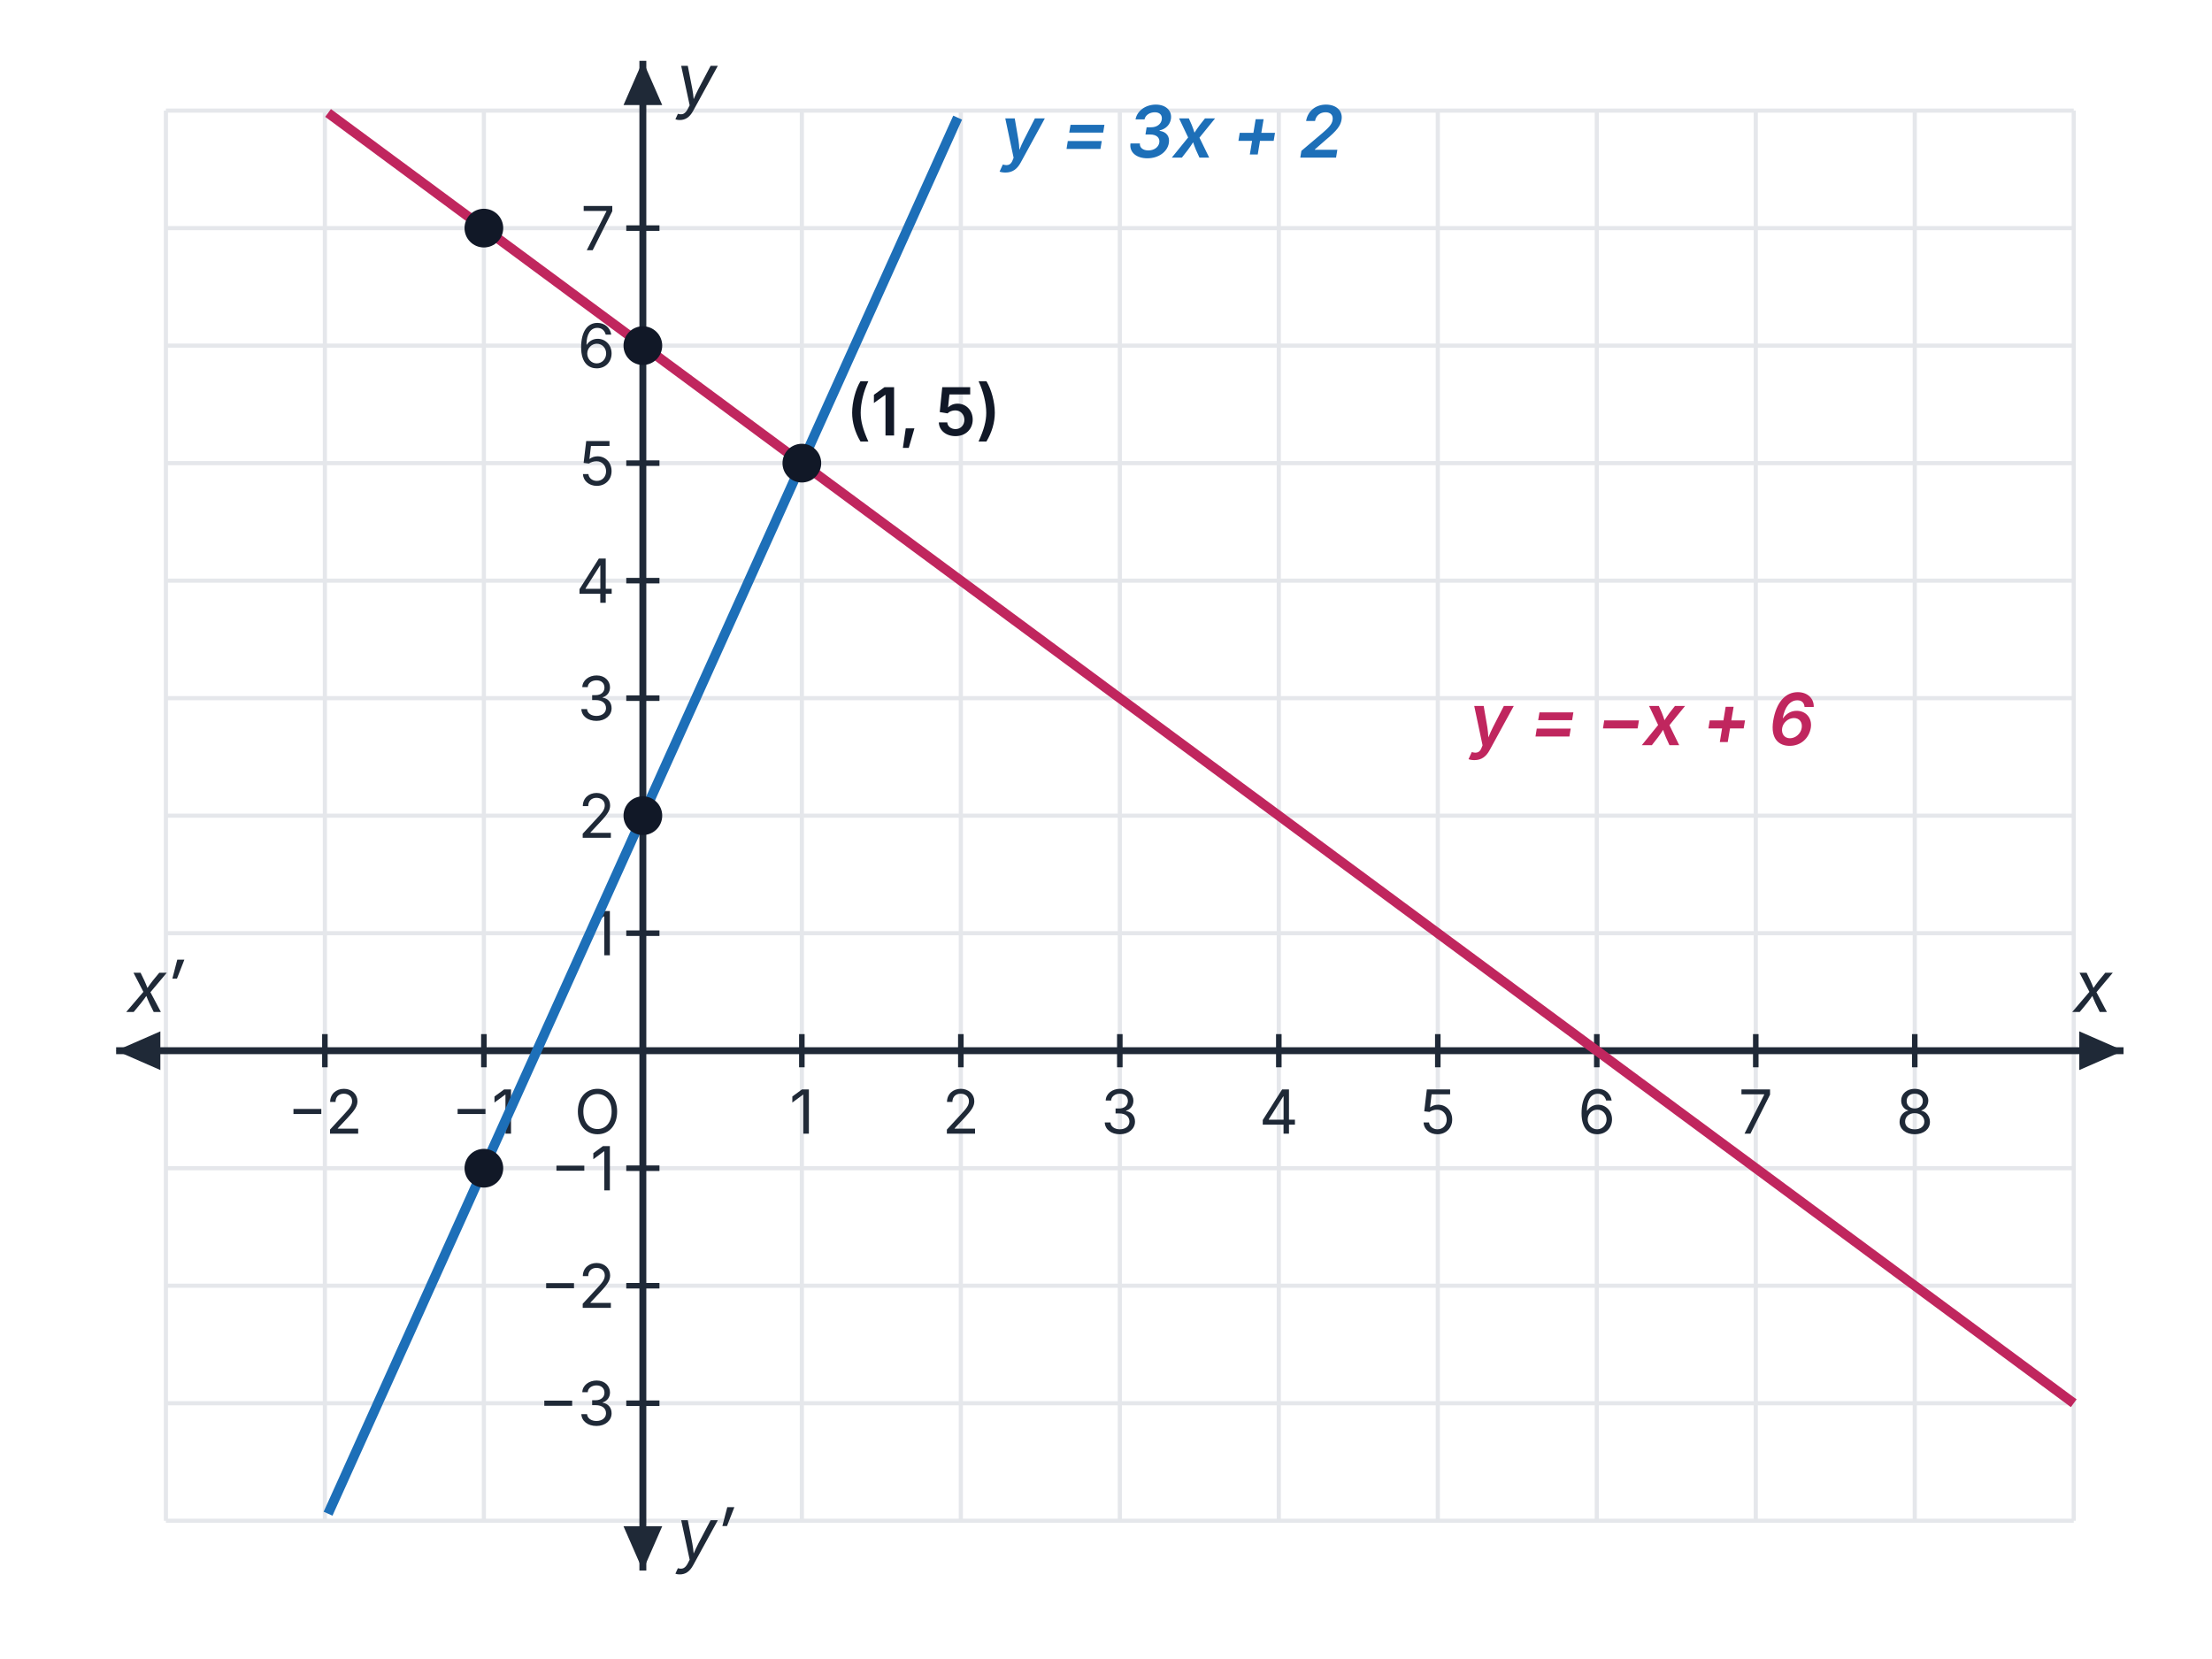
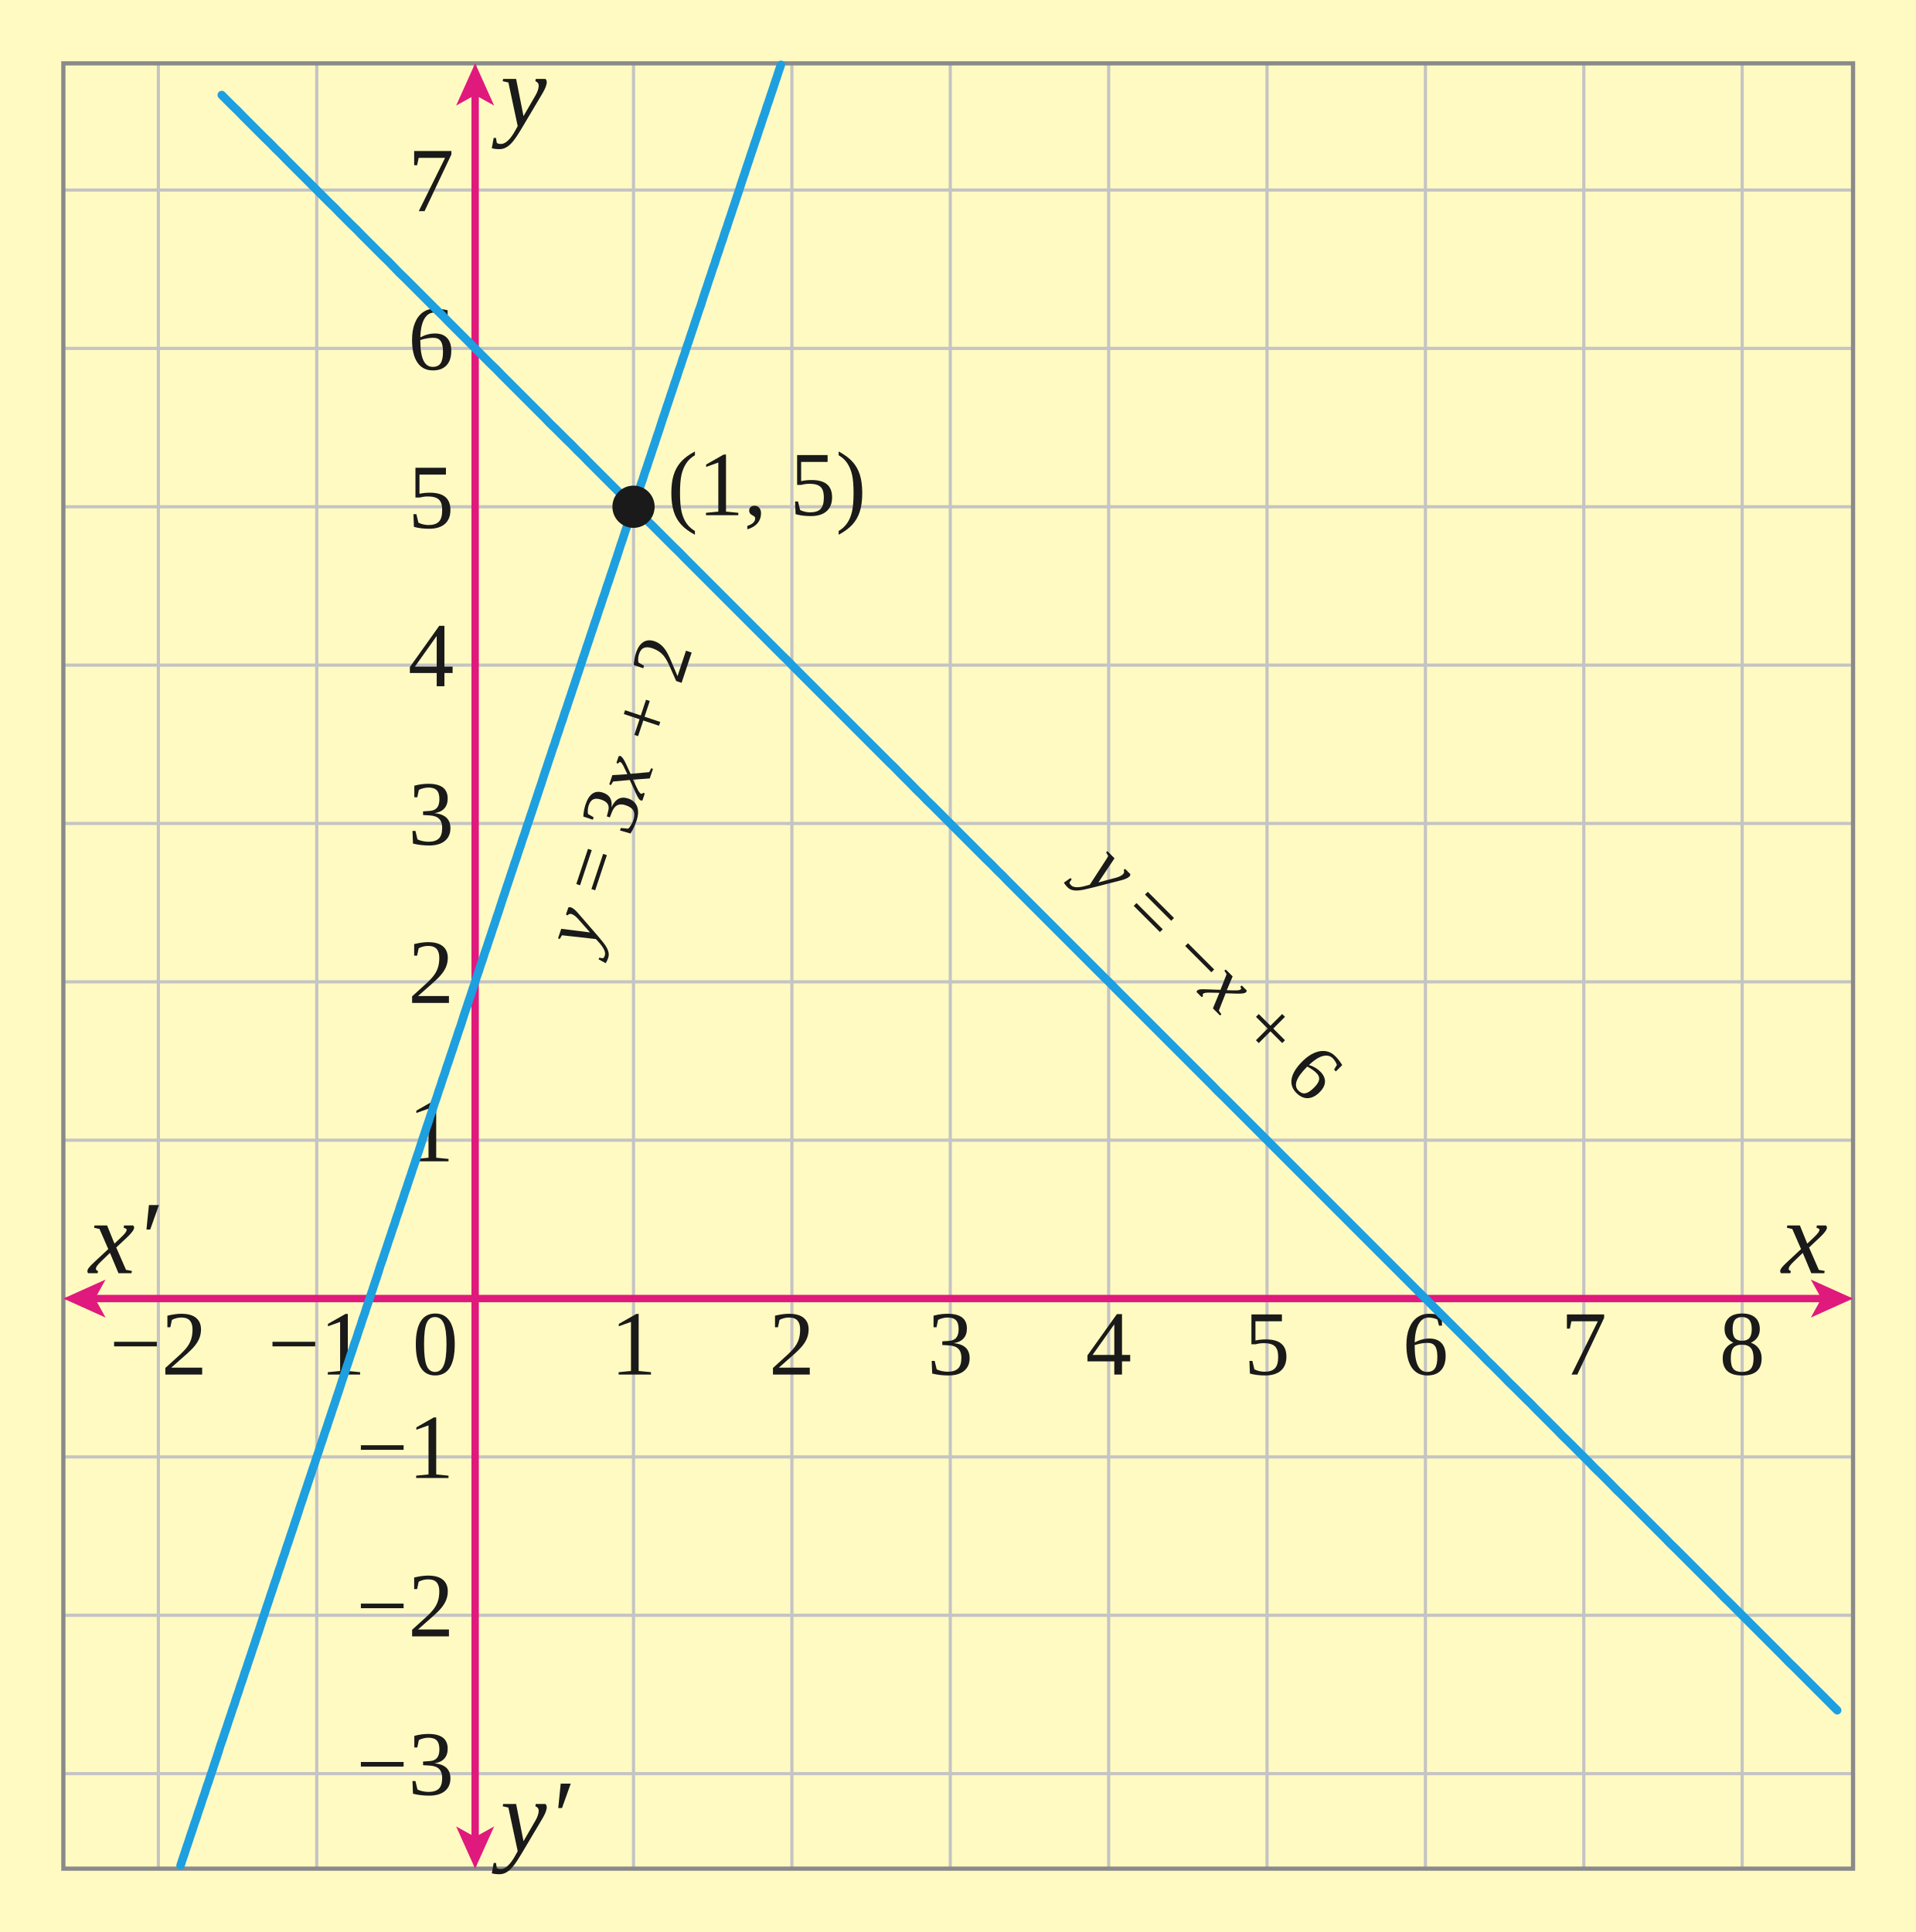
- <svg xmlns="http://www.w3.org/2000/svg" viewBox="0 0 800 600" width="800" height="600" font-family="Inter, Arial, sans-serif">
-   <rect x="0" y="0" width="800" height="600" fill="#ffffff" />
-   <line x1="60.0" y1="40" x2="60.0" y2="550" stroke="#e5e7eb" stroke-width="1.5" />
-   <line x1="117.5" y1="40" x2="117.5" y2="550" stroke="#e5e7eb" stroke-width="1.5" />
-   <line x1="175.0" y1="40" x2="175.0" y2="550" stroke="#e5e7eb" stroke-width="1.5" />
-   <line x1="232.5" y1="40" x2="232.5" y2="550" stroke="#e5e7eb" stroke-width="1.5" />
-   <line x1="290.0" y1="40" x2="290.0" y2="550" stroke="#e5e7eb" stroke-width="1.5" />
-   <line x1="347.5" y1="40" x2="347.5" y2="550" stroke="#e5e7eb" stroke-width="1.5" />
-   <line x1="405.0" y1="40" x2="405.0" y2="550" stroke="#e5e7eb" stroke-width="1.5" />
-   <line x1="462.5" y1="40" x2="462.5" y2="550" stroke="#e5e7eb" stroke-width="1.5" />
-   <line x1="520.0" y1="40" x2="520.0" y2="550" stroke="#e5e7eb" stroke-width="1.5" />
-   <line x1="577.5" y1="40" x2="577.5" y2="550" stroke="#e5e7eb" stroke-width="1.5" />
-   <line x1="635.0" y1="40" x2="635.0" y2="550" stroke="#e5e7eb" stroke-width="1.5" />
-   <line x1="692.5" y1="40" x2="692.5" y2="550" stroke="#e5e7eb" stroke-width="1.5" />
-   <line x1="750.0" y1="40" x2="750.0" y2="550" stroke="#e5e7eb" stroke-width="1.5" />
-   <line x1="60" y1="550.0" x2="750" y2="550.0" stroke="#e5e7eb" stroke-width="1.5" />
-   <line x1="60" y1="507.5" x2="750" y2="507.5" stroke="#e5e7eb" stroke-width="1.5" />
-   <line x1="60" y1="465.0" x2="750" y2="465.0" stroke="#e5e7eb" stroke-width="1.5" />
-   <line x1="60" y1="422.5" x2="750" y2="422.5" stroke="#e5e7eb" stroke-width="1.5" />
-   <line x1="60" y1="380.0" x2="750" y2="380.0" stroke="#e5e7eb" stroke-width="1.5" />
-   <line x1="60" y1="337.5" x2="750" y2="337.5" stroke="#e5e7eb" stroke-width="1.5" />
-   <line x1="60" y1="295.0" x2="750" y2="295.0" stroke="#e5e7eb" stroke-width="1.5" />
-   <line x1="60" y1="252.5" x2="750" y2="252.5" stroke="#e5e7eb" stroke-width="1.5" />
-   <line x1="60" y1="210.0" x2="750" y2="210.0" stroke="#e5e7eb" stroke-width="1.5" />
-   <line x1="60" y1="167.5" x2="750" y2="167.5" stroke="#e5e7eb" stroke-width="1.5" />
-   <line x1="60" y1="125.0" x2="750" y2="125.0" stroke="#e5e7eb" stroke-width="1.5" />
-   <line x1="60" y1="82.5" x2="750" y2="82.5" stroke="#e5e7eb" stroke-width="1.5" />
-   <line x1="60" y1="40.0" x2="750" y2="40.0" stroke="#e5e7eb" stroke-width="1.5" />
-   <line x1="42" y1="380.0" x2="768" y2="380.0" stroke="#1f2937" stroke-width="2.5" />
-   <polygon points="768,380.0 752,387.0 752,373.0" fill="#1f2937" />
-   <polygon points="42,380.0 58,373.0 58,387.0" fill="#1f2937" />
-   <line x1="232.5" y1="568" x2="232.5" y2="22" stroke="#1f2937" stroke-width="2.5" />
-   <polygon points="232.5,22 239.5,38 225.5,38" fill="#1f2937" />
-   <polygon points="232.5,568 225.5,552 239.5,552" fill="#1f2937" />
-   <text x="764" y="366.0" font-size="26" font-style="italic" text-anchor="end" fill="#1f2937">x</text>
-   <text x="244.5" y="38" font-size="26" font-style="italic" fill="#1f2937">y</text>
-   <text x="46" y="366.0" font-size="26" font-style="italic" fill="#1f2937">x′</text>
-   <text x="244.5" y="564" font-size="26" font-style="italic" fill="#1f2937">y′</text>
-   <line x1="117.5" y1="374.0" x2="117.5" y2="386.0" stroke="#1f2937" stroke-width="2" />
-   <text x="117.5" y="410.0" font-size="22" text-anchor="middle" fill="#1f2937">−2</text>
-   <line x1="175.0" y1="374.0" x2="175.0" y2="386.0" stroke="#1f2937" stroke-width="2" />
-   <text x="175.0" y="410.0" font-size="22" text-anchor="middle" fill="#1f2937">−1</text>
-   <line x1="290.0" y1="374.0" x2="290.0" y2="386.0" stroke="#1f2937" stroke-width="2" />
-   <text x="290.0" y="410.0" font-size="22" text-anchor="middle" fill="#1f2937">1</text>
-   <line x1="347.5" y1="374.0" x2="347.5" y2="386.0" stroke="#1f2937" stroke-width="2" />
-   <text x="347.5" y="410.0" font-size="22" text-anchor="middle" fill="#1f2937">2</text>
-   <line x1="405.0" y1="374.0" x2="405.0" y2="386.0" stroke="#1f2937" stroke-width="2" />
-   <text x="405.0" y="410.0" font-size="22" text-anchor="middle" fill="#1f2937">3</text>
-   <line x1="462.5" y1="374.0" x2="462.5" y2="386.0" stroke="#1f2937" stroke-width="2" />
-   <text x="462.5" y="410.0" font-size="22" text-anchor="middle" fill="#1f2937">4</text>
-   <line x1="520.0" y1="374.0" x2="520.0" y2="386.0" stroke="#1f2937" stroke-width="2" />
-   <text x="520.0" y="410.0" font-size="22" text-anchor="middle" fill="#1f2937">5</text>
-   <line x1="577.5" y1="374.0" x2="577.5" y2="386.0" stroke="#1f2937" stroke-width="2" />
-   <text x="577.5" y="410.0" font-size="22" text-anchor="middle" fill="#1f2937">6</text>
-   <line x1="635.0" y1="374.0" x2="635.0" y2="386.0" stroke="#1f2937" stroke-width="2" />
-   <text x="635.0" y="410.0" font-size="22" text-anchor="middle" fill="#1f2937">7</text>
-   <line x1="692.5" y1="374.0" x2="692.5" y2="386.0" stroke="#1f2937" stroke-width="2" />
-   <text x="692.5" y="410.0" font-size="22" text-anchor="middle" fill="#1f2937">8</text>
-   <line x1="226.5" y1="507.5" x2="238.5" y2="507.5" stroke="#1f2937" stroke-width="2" />
-   <text x="222.5" y="515.5" font-size="22" text-anchor="end" fill="#1f2937">−3</text>
-   <line x1="226.5" y1="465.0" x2="238.5" y2="465.0" stroke="#1f2937" stroke-width="2" />
-   <text x="222.5" y="473.0" font-size="22" text-anchor="end" fill="#1f2937">−2</text>
-   <line x1="226.5" y1="422.5" x2="238.5" y2="422.5" stroke="#1f2937" stroke-width="2" />
-   <text x="222.5" y="430.5" font-size="22" text-anchor="end" fill="#1f2937">−1</text>
-   <line x1="226.5" y1="337.5" x2="238.5" y2="337.5" stroke="#1f2937" stroke-width="2" />
-   <text x="222.5" y="345.5" font-size="22" text-anchor="end" fill="#1f2937">1</text>
-   <line x1="226.5" y1="295.0" x2="238.5" y2="295.0" stroke="#1f2937" stroke-width="2" />
-   <text x="222.5" y="303.0" font-size="22" text-anchor="end" fill="#1f2937">2</text>
-   <line x1="226.5" y1="252.5" x2="238.5" y2="252.5" stroke="#1f2937" stroke-width="2" />
-   <text x="222.5" y="260.5" font-size="22" text-anchor="end" fill="#1f2937">3</text>
-   <line x1="226.5" y1="210.0" x2="238.5" y2="210.0" stroke="#1f2937" stroke-width="2" />
-   <text x="222.5" y="218.0" font-size="22" text-anchor="end" fill="#1f2937">4</text>
-   <line x1="226.5" y1="167.5" x2="238.5" y2="167.5" stroke="#1f2937" stroke-width="2" />
-   <text x="222.5" y="175.5" font-size="22" text-anchor="end" fill="#1f2937">5</text>
-   <line x1="226.5" y1="125.0" x2="238.5" y2="125.0" stroke="#1f2937" stroke-width="2" />
-   <text x="222.5" y="133.0" font-size="22" text-anchor="end" fill="#1f2937">6</text>
-   <line x1="226.5" y1="82.5" x2="238.5" y2="82.5" stroke="#1f2937" stroke-width="2" />
-   <text x="222.5" y="90.5" font-size="22" text-anchor="end" fill="#1f2937">7</text>
-   <text x="224.5" y="410.0" font-size="22" text-anchor="end" fill="#1f2937">O</text>
-   <polyline points="118.65,547.45 120.38,543.62 122.10,539.80 123.83,535.98 125.55,532.15 127.27,528.33 129.00,524.50 130.72,520.68 132.45,516.85 134.18,513.02 135.90,509.20 137.62,505.37 139.35,501.55 141.07,497.73 142.80,493.90 144.52,490.07 146.25,486.25 147.98,482.43 149.70,478.60 151.43,474.77 153.15,470.95 154.88,467.12 156.60,463.30 158.32,459.48 160.05,455.65 161.77,451.82 163.50,448.00 165.22,444.18 166.95,440.35 168.68,436.52 170.40,432.70 172.12,428.88 173.85,425.05 175.57,421.23 177.30,417.40 179.02,413.58 180.75,409.75 182.47,405.93 184.20,402.10 185.93,398.27 187.65,394.45 189.38,390.62 191.10,386.80 192.83,382.98 194.55,379.15 196.28,375.32 198.00,371.50 199.73,367.67 201.45,363.85 203.18,360.02 204.90,356.20 206.62,352.38 208.35,348.55 210.07,344.73 211.80,340.90 213.53,337.08 215.25,333.25 216.97,329.43 218.70,325.60 220.43,321.77 222.15,317.95 223.88,314.12 225.60,310.30 227.33,306.48 229.05,302.65 230.78,298.83 232.50,295.00 234.22,291.18 235.95,287.35 237.68,283.53 239.40,279.70 241.12,275.88 242.85,272.05 244.58,268.23 246.30,264.40 248.03,260.57 249.75,256.75 251.48,252.93 253.20,249.10 254.93,245.27 256.65,241.45 258.38,237.62 260.10,233.80 261.82,229.98 263.55,226.15 265.27,222.33 267.00,218.50 268.73,214.68 270.45,210.85 272.17,207.03 273.90,203.20 275.62,199.38 277.35,195.55 279.08,191.72 280.80,187.90 282.52,184.08 284.25,180.25 285.98,176.42 287.70,172.60 289.43,168.77 291.15,164.95 292.88,161.13 294.60,157.30 296.33,153.47 298.05,149.65 299.77,145.82 301.50,142.00 303.23,138.17 304.95,134.35 306.67,130.52 308.40,126.70 310.12,122.88 311.85,119.05 313.57,115.22 315.30,111.40 317.02,107.57 318.75,103.75 320.48,99.93 322.20,96.10 323.93,92.28 325.65,88.45 327.38,84.62 329.10,80.80 330.82,76.98 332.55,73.15 334.27,69.33 336.00,65.50 337.73,61.68 339.45,57.85 341.17,54.03 342.90,50.20 344.62,46.37 346.35,42.55" fill="none" stroke="#1d6fb8" stroke-width="3.5" stroke-linejoin="round" />
-   <polyline points="118.65,40.85 120.38,42.13 122.10,43.40 123.83,44.68 125.55,45.95 127.27,47.23 129.00,48.50 130.72,49.77 132.45,51.05 134.18,52.32 135.90,53.60 137.62,54.88 139.35,56.15 141.07,57.43 142.80,58.70 144.52,59.97 146.25,61.25 147.98,62.53 149.70,63.80 151.43,65.07 153.15,66.35 154.88,67.62 156.60,68.90 158.32,70.18 160.05,71.45 161.77,72.72 163.50,74.00 165.22,75.28 166.95,76.55 168.68,77.83 170.40,79.10 172.12,80.37 173.85,81.65 175.57,82.92 177.30,84.20 179.02,85.48 180.75,86.75 182.47,88.02 184.20,89.30 185.93,90.57 187.65,91.85 189.38,93.12 191.10,94.40 192.83,95.68 194.55,96.95 196.28,98.23 198.00,99.50 199.73,100.77 201.45,102.05 203.18,103.32 204.90,104.60 206.62,105.88 208.35,107.15 210.07,108.43 211.80,109.70 213.53,110.98 215.25,112.25 216.97,113.52 218.70,114.80 220.43,116.07 222.15,117.35 223.88,118.62 225.60,119.90 227.33,121.18 229.05,122.45 230.78,123.73 232.50,125.00 234.22,126.27 235.95,127.55 237.68,128.82 239.40,130.10 241.12,131.38 242.85,132.65 244.58,133.93 246.30,135.20 248.03,136.47 249.75,137.75 251.48,139.03 253.20,140.30 254.93,141.58 256.65,142.85 258.38,144.12 260.10,145.40 261.82,146.67 263.55,147.95 265.27,149.23 267.00,150.50 268.73,151.77 270.45,153.05 272.17,154.32 273.90,155.60 275.62,156.88 277.35,158.15 279.08,159.43 280.80,160.70 282.52,161.98 284.25,163.25 285.98,164.52 287.70,165.80 289.43,167.07 291.15,168.35 292.88,169.63 294.60,170.90 296.33,172.18 298.05,173.45 299.77,174.73 301.50,176.00 303.23,177.27 304.95,178.55 306.67,179.82 308.40,181.10 310.12,182.38 311.85,183.65 313.57,184.93 315.30,186.20 317.02,187.47 318.75,188.75 320.48,190.03 322.20,191.30 323.93,192.57 325.65,193.85 327.38,195.12 329.10,196.40 330.82,197.68 332.55,198.95 334.27,200.22 336.00,201.50 337.73,202.78 339.45,204.05 341.17,205.33 342.90,206.60 344.62,207.87 346.35,209.15 348.07,210.42 349.80,211.70 351.53,212.98 353.25,214.25 354.97,215.52 356.70,216.80 358.43,218.08 360.15,219.35 361.88,220.62 363.60,221.90 365.32,223.18 367.05,224.45 368.78,225.72 370.50,227.00 372.22,228.27 373.95,229.55 375.68,230.82 377.40,232.10 379.12,233.38 380.85,234.65 382.58,235.93 384.30,237.20 386.02,238.48 387.75,239.75 389.48,241.02 391.20,242.30 392.93,243.57 394.65,244.85 396.38,246.12 398.10,247.40 399.82,248.68 401.55,249.95 403.27,251.23 405.00,252.50 406.73,253.78 408.45,255.05 410.17,256.32 411.90,257.60 413.63,258.88 415.35,260.15 417.07,261.43 418.80,262.70 420.52,263.97 422.25,265.25 423.97,266.53 425.70,267.80 427.42,269.07 429.15,270.35 430.88,271.62 432.60,272.90 434.32,274.17 436.05,275.45 437.77,276.73 439.50,278.00 441.22,279.27 442.95,280.55 444.68,281.83 446.40,283.10 448.12,284.38 449.85,285.65 451.57,286.93 453.30,288.20 455.03,289.47 456.75,290.75 458.48,292.02 460.20,293.30 461.93,294.57 463.65,295.85 465.38,297.12 467.10,298.40 468.83,299.68 470.55,300.95 472.28,302.23 474.00,303.50 475.73,304.78 477.45,306.05 479.18,307.32 480.90,308.60 482.62,309.88 484.35,311.15 486.08,312.43 487.80,313.70 489.52,314.97 491.25,316.25 492.98,317.52 494.70,318.80 496.42,320.07 498.15,321.35 499.88,322.62 501.60,323.90 503.32,325.17 505.05,326.45 506.77,327.73 508.50,329.00 510.22,330.27 511.95,331.55 513.67,332.82 515.40,334.10 517.12,335.38 518.85,336.65 520.58,337.93 522.30,339.20 524.02,340.48 525.75,341.75 527.48,343.03 529.20,344.30 530.92,345.57 532.65,346.85 534.38,348.12 536.10,349.40 537.83,350.68 539.55,351.95 541.27,353.22 543.00,354.50 544.73,355.77 546.45,357.05 548.17,358.33 549.90,359.60 551.62,360.88 553.35,362.15 555.07,363.42 556.80,364.70 558.53,365.98 560.25,367.25 561.98,368.53 563.70,369.80 565.42,371.07 567.15,372.35 568.88,373.62 570.60,374.90 572.33,376.18 574.05,377.45 575.78,378.73 577.50,380.00 579.22,381.27 580.95,382.55 582.67,383.82 584.40,385.10 586.12,386.38 587.85,387.65 589.58,388.93 591.30,390.20 593.02,391.48 594.75,392.75 596.48,394.02 598.20,395.30 599.93,396.58 601.65,397.85 603.38,399.12 605.10,400.40 606.82,401.68 608.55,402.95 610.27,404.23 612.00,405.50 613.73,406.78 615.45,408.05 617.17,409.32 618.90,410.60 620.62,411.88 622.35,413.15 624.08,414.43 625.80,415.70 627.52,416.97 629.25,418.25 630.98,419.52 632.70,420.80 634.43,422.08 636.15,423.35 637.88,424.62 639.60,425.90 641.32,427.17 643.05,428.45 644.77,429.73 646.50,431.00 648.23,432.28 649.95,433.55 651.67,434.82 653.40,436.10 655.12,437.38 656.85,438.65 658.58,439.93 660.30,441.20 662.03,442.48 663.75,443.75 665.47,445.02 667.20,446.30 668.92,447.57 670.65,448.85 672.38,450.12 674.10,451.40 675.83,452.68 677.55,453.95 679.27,455.22 681.00,456.50 682.73,457.77 684.45,459.05 686.18,460.33 687.90,461.60 689.62,462.88 691.35,464.15 693.07,465.42 694.80,466.70 696.52,467.98 698.25,469.25 699.98,470.53 701.70,471.80 703.42,473.07 705.15,474.35 706.88,475.62 708.60,476.90 710.33,478.18 712.05,479.45 713.77,480.72 715.50,482.00 717.23,483.27 718.95,484.55 720.68,485.82 722.40,487.10 724.12,488.38 725.85,489.65 727.57,490.92 729.30,492.20 731.02,493.48 732.75,494.75 734.48,496.03 736.20,497.30 737.92,498.57 739.65,499.85 741.38,501.12 743.10,502.40 744.83,503.68 746.55,504.95 748.28,506.23 750.00,507.50" fill="none" stroke="#c0265e" stroke-width="3.5" stroke-linejoin="round" />
-   <circle cx="175.0" cy="422.5" r="7" fill="#111827" />
-   <circle cx="175.0" cy="82.5" r="7" fill="#111827" />
-   <circle cx="232.5" cy="295.0" r="7" fill="#111827" />
-   <circle cx="232.5" cy="125.0" r="7" fill="#111827" />
-   <circle cx="290.0" cy="167.5" r="7" fill="#111827" />
-   <text x="306.0" y="157.5" font-size="24" font-weight="600" text-anchor="start" fill="#111827">(1, 5)</text>
-   <text x="361.9" y="57.0" font-size="26" font-weight="600" text-anchor="start" fill="#1d6fb8" font-style="italic">y = 3x + 2</text>
-   <text x="531.5" y="269.5" font-size="26" font-weight="600" text-anchor="start" fill="#c0265e" font-style="italic">y = −x + 6</text>
+ <svg xmlns="http://www.w3.org/2000/svg" viewBox="0 0 907 915" font-family="'Times New Roman', Times, serif">
+   <rect width="907" height="915" fill="#ffffff" />
+   <rect width="907" height="915" fill="#FFFAC2" />
+   <line x1="75" y1="885" x2="75" y2="30" stroke="#c4c4c4" stroke-width="1.5" stroke-linecap="butt" />
+   <line x1="150" y1="885" x2="150" y2="30" stroke="#c4c4c4" stroke-width="1.5" stroke-linecap="butt" />
+   <line x1="225" y1="885" x2="225" y2="30" stroke="#c4c4c4" stroke-width="1.5" stroke-linecap="butt" />
+   <line x1="300" y1="885" x2="300" y2="30" stroke="#c4c4c4" stroke-width="1.5" stroke-linecap="butt" />
+   <line x1="375" y1="885" x2="375" y2="30" stroke="#c4c4c4" stroke-width="1.5" stroke-linecap="butt" />
+   <line x1="450" y1="885" x2="450" y2="30" stroke="#c4c4c4" stroke-width="1.5" stroke-linecap="butt" />
+   <line x1="525" y1="885" x2="525" y2="30" stroke="#c4c4c4" stroke-width="1.5" stroke-linecap="butt" />
+   <line x1="600" y1="885" x2="600" y2="30" stroke="#c4c4c4" stroke-width="1.5" stroke-linecap="butt" />
+   <line x1="675" y1="885" x2="675" y2="30" stroke="#c4c4c4" stroke-width="1.5" stroke-linecap="butt" />
+   <line x1="750" y1="885" x2="750" y2="30" stroke="#c4c4c4" stroke-width="1.5" stroke-linecap="butt" />
+   <line x1="825" y1="885" x2="825" y2="30" stroke="#c4c4c4" stroke-width="1.5" stroke-linecap="butt" />
+   <line x1="30" y1="840" x2="877.5" y2="840" stroke="#c4c4c4" stroke-width="1.5" stroke-linecap="butt" />
+   <line x1="30" y1="765" x2="877.5" y2="765" stroke="#c4c4c4" stroke-width="1.5" stroke-linecap="butt" />
+   <line x1="30" y1="690" x2="877.5" y2="690" stroke="#c4c4c4" stroke-width="1.5" stroke-linecap="butt" />
+   <line x1="30" y1="615" x2="877.5" y2="615" stroke="#c4c4c4" stroke-width="1.5" stroke-linecap="butt" />
+   <line x1="30" y1="540" x2="877.5" y2="540" stroke="#c4c4c4" stroke-width="1.5" stroke-linecap="butt" />
+   <line x1="30" y1="465" x2="877.5" y2="465" stroke="#c4c4c4" stroke-width="1.5" stroke-linecap="butt" />
+   <line x1="30" y1="390" x2="877.5" y2="390" stroke="#c4c4c4" stroke-width="1.5" stroke-linecap="butt" />
+   <line x1="30" y1="315" x2="877.5" y2="315" stroke="#c4c4c4" stroke-width="1.5" stroke-linecap="butt" />
+   <line x1="30" y1="240" x2="877.5" y2="240" stroke="#c4c4c4" stroke-width="1.5" stroke-linecap="butt" />
+   <line x1="30" y1="165" x2="877.5" y2="165" stroke="#c4c4c4" stroke-width="1.5" stroke-linecap="butt" />
+   <line x1="30" y1="90" x2="877.5" y2="90" stroke="#c4c4c4" stroke-width="1.5" stroke-linecap="butt" />
+   <rect x="30" y="30" width="847.5" height="855" fill="none" stroke="#8a8a8a" stroke-width="2" />
+   <line x1="44" y1="615" x2="863.5" y2="615" stroke="#e0197d" stroke-width="3.5" stroke-linecap="butt" />
+   <path d="M877.5 615 L857.5 624 L862.5 615 L857.5 606 Z" fill="#e0197d" />
+   <path d="M30 615 L50 606 L45 615 L50 624 Z" fill="#e0197d" />
+   <line x1="225" y1="871" x2="225" y2="44" stroke="#e0197d" stroke-width="3.5" stroke-linecap="butt" />
+   <path d="M225 30 L234 50 L225 45 L216 50 Z" fill="#e0197d" />
+   <path d="M225 885 L216 865 L225 870 L234 865 Z" fill="#e0197d" />
+   <text x="75" y="651" font-size="43.5" text-anchor="middle" fill="#1a1a1a">−2</text>
+   <text x="150" y="651" font-size="43.5" text-anchor="middle" fill="#1a1a1a">−1</text>
+   <text x="300" y="651" font-size="43.5" text-anchor="middle" fill="#1a1a1a">1</text>
+   <text x="375" y="651" font-size="43.5" text-anchor="middle" fill="#1a1a1a">2</text>
+   <text x="450" y="651" font-size="43.5" text-anchor="middle" fill="#1a1a1a">3</text>
+   <text x="525" y="651" font-size="43.5" text-anchor="middle" fill="#1a1a1a">4</text>
+   <text x="600" y="651" font-size="43.5" text-anchor="middle" fill="#1a1a1a">5</text>
+   <text x="675" y="651" font-size="43.5" text-anchor="middle" fill="#1a1a1a">6</text>
+   <text x="750" y="651" font-size="43.5" text-anchor="middle" fill="#1a1a1a">7</text>
+   <text x="825" y="651" font-size="43.5" text-anchor="middle" fill="#1a1a1a">8</text>
+   <text x="215" y="100" font-size="43.5" text-anchor="end" fill="#1a1a1a">7</text>
+   <text x="215" y="175" font-size="43.5" text-anchor="end" fill="#1a1a1a">6</text>
+   <text x="215" y="250" font-size="43.5" text-anchor="end" fill="#1a1a1a">5</text>
+   <text x="215" y="325" font-size="43.5" text-anchor="end" fill="#1a1a1a">4</text>
+   <text x="215" y="400" font-size="43.5" text-anchor="end" fill="#1a1a1a">3</text>
+   <text x="215" y="475" font-size="43.5" text-anchor="end" fill="#1a1a1a">2</text>
+   <text x="215" y="550" font-size="43.5" text-anchor="end" fill="#1a1a1a">1</text>
+   <text x="215" y="700" font-size="43.5" text-anchor="end" fill="#1a1a1a">−1</text>
+   <text x="215" y="775" font-size="43.5" text-anchor="end" fill="#1a1a1a">−2</text>
+   <text x="215" y="850" font-size="43.5" text-anchor="end" fill="#1a1a1a">−3</text>
+   <text x="217" y="651" font-size="43.5" text-anchor="end" fill="#1a1a1a">0</text>
+   <text x="865.5" y="603" font-size="49.3" text-anchor="end" fill="#1a1a1a" font-style="italic">x</text>
+   <text x="237" y="60" font-size="49.3" text-anchor="start" fill="#1a1a1a" font-style="italic">y</text>
+   <text x="42" y="603" font-size="49.3" text-anchor="start" fill="#1a1a1a" font-style="italic">x′</text>
+   <text x="237" y="877" font-size="49.3" text-anchor="start" fill="#1a1a1a" font-style="italic">y′</text>
+   <path d="M85.5 883.5 L86.4 880.7 L87.4 877.8 L88.3 875 L89.3 872.1 L90.2 869.3 L91.2 866.4 L92.1 863.6 L93.1 860.8 L94 857.9 L95 855.1 L95.9 852.2 L96.9 849.4 L97.8 846.5 L98.8 843.7 L99.7 840.9 L100.7 838 L101.6 835.2 L102.6 832.3 L103.5 829.5 L104.4 826.6 L105.4 823.8 L106.3 821 L107.3 818.1 L108.2 815.3 L109.2 812.4 L110.1 809.6 L111.1 806.8 L112 803.9 L113 801.1 L113.9 798.2 L114.9 795.4 L115.8 792.5 L116.8 789.7 L117.7 786.9 L118.7 784 L119.6 781.2 L120.6 778.3 L121.5 775.5 L122.5 772.6 L123.4 769.8 L124.3 767 L125.3 764.1 L126.2 761.3 L127.2 758.4 L128.1 755.6 L129.1 752.7 L130 749.9 L131 747.1 L131.9 744.2 L132.9 741.4 L133.8 738.5 L134.8 735.7 L135.7 732.8 L136.7 730 L137.6 727.2 L138.6 724.3 L139.5 721.5 L140.5 718.6 L141.4 715.8 L142.3 713 L143.3 710.1 L144.2 707.3 L145.2 704.4 L146.1 701.6 L147.1 698.7 L148 695.9 L149 693.1 L149.9 690.2 L150.9 687.4 L151.8 684.5 L152.8 681.7 L153.7 678.8 L154.7 676 L155.6 673.2 L156.6 670.3 L157.5 667.5 L158.5 664.6 L159.4 661.8 L160.4 658.9 L161.3 656.1 L162.2 653.3 L163.2 650.4 L164.1 647.6 L165.1 644.7 L166 641.9 L167 639 L167.9 636.2 L168.9 633.4 L169.8 630.5 L170.8 627.7 L171.7 624.8 L172.7 622 L173.6 619.1 L174.6 616.3 L175.5 613.5 L176.5 610.6 L177.4 607.8 L178.4 604.9 L179.3 602.1 L180.2 599.2 L181.2 596.4 L182.1 593.6 L183.1 590.7 L184 587.9 L185 585 L185.9 582.2 L186.9 579.4 L187.8 576.5 L188.8 573.7 L189.7 570.8 L190.7 568 L191.6 565.1 L192.6 562.3 L193.5 559.5 L194.5 556.6 L195.4 553.8 L196.4 550.9 L197.3 548.1 L198.3 545.2 L199.2 542.4 L200.1 539.6 L201.1 536.7 L202 533.9 L203 531 L203.9 528.2 L204.9 525.3 L205.8 522.5 L206.8 519.7 L207.7 516.8 L208.7 514 L209.6 511.1 L210.6 508.3 L211.5 505.4 L212.5 502.6 L213.4 499.8 L214.4 496.9 L215.3 494.1 L216.3 491.2 L217.2 488.4 L218.2 485.6 L219.1 482.7 L220 479.9 L221 477 L221.9 474.2 L222.9 471.3 L223.8 468.5 L224.8 465.7 L225.7 462.8 L226.7 460 L227.6 457.1 L228.6 454.3 L229.5 451.4 L230.5 448.6 L231.4 445.8 L232.4 442.9 L233.3 440.1 L234.3 437.2 L235.2 434.4 L236.2 431.5 L237.1 428.7 L238 425.9 L239 423 L239.9 420.2 L240.9 417.3 L241.8 414.5 L242.8 411.6 L243.7 408.8 L244.7 406 L245.6 403.1 L246.6 400.3 L247.5 397.4 L248.5 394.6 L249.4 391.7 L250.4 388.9 L251.3 386.1 L252.3 383.2 L253.2 380.4 L254.2 377.5 L255.1 374.7 L256.1 371.8 L257 369 L257.9 366.2 L258.9 363.3 L259.8 360.5 L260.8 357.6 L261.7 354.8 L262.7 352 L263.6 349.1 L264.6 346.3 L265.5 343.4 L266.5 340.6 L267.4 337.7 L268.4 334.9 L269.3 332.1 L270.3 329.2 L271.2 326.4 L272.2 323.5 L273.1 320.7 L274.1 317.8 L275 315 L275.9 312.2 L276.9 309.3 L277.8 306.5 L278.8 303.6 L279.7 300.8 L280.7 297.9 L281.6 295.1 L282.6 292.3 L283.5 289.4 L284.5 286.6 L285.4 283.7 L286.4 280.9 L287.3 278 L288.3 275.2 L289.2 272.4 L290.2 269.5 L291.1 266.7 L292.1 263.8 L293 261 L293.9 258.2 L294.9 255.3 L295.8 252.5 L296.8 249.6 L297.7 246.8 L298.7 243.9 L299.6 241.1 L300.6 238.3 L301.5 235.4 L302.5 232.6 L303.4 229.7 L304.4 226.9 L305.3 224 L306.3 221.2 L307.2 218.4 L308.2 215.5 L309.1 212.7 L310.1 209.8 L311 207 L312 204.1 L312.9 201.3 L313.8 198.5 L314.8 195.6 L315.7 192.8 L316.7 189.9 L317.6 187.1 L318.6 184.2 L319.5 181.4 L320.5 178.6 L321.4 175.7 L322.4 172.9 L323.3 170 L324.3 167.2 L325.2 164.3 L326.2 161.5 L327.1 158.7 L328.1 155.8 L329 153 L330 150.1 L330.9 147.3 L331.9 144.5 L332.8 141.6 L333.7 138.8 L334.7 135.9 L335.6 133.1 L336.6 130.2 L337.5 127.4 L338.5 124.6 L339.4 121.7 L340.4 118.9 L341.3 116 L342.3 113.2 L343.2 110.3 L344.2 107.5 L345.1 104.7 L346.1 101.8 L347 99 L348 96.1 L348.9 93.3 L349.9 90.4 L350.8 87.6 L351.7 84.8 L352.7 81.9 L353.6 79.1 L354.6 76.2 L355.5 73.4 L356.5 70.5 L357.4 67.7 L358.4 64.9 L359.3 62 L360.3 59.2 L361.2 56.3 L362.2 53.5 L363.1 50.6 L364.1 47.8 L365 45 L366 42.1 L366.9 39.3 L367.9 36.4 L368.8 33.6 L369.8 30.7" stroke="#1d9fe0" stroke-width="4" fill="none" stroke-linejoin="round" stroke-linecap="round" />
+   <path d="M105 45 L107.5 47.5 L110.1 50.1 L112.7 52.6 L115.2 55.2 L117.8 57.8 L120.3 60.3 L122.8 62.8 L125.4 65.4 L128 67.9 L130.5 70.5 L133.1 73 L135.6 75.6 L138.1 78.1 L140.7 80.7 L143.2 83.2 L145.8 85.8 L148.3 88.3 L150.9 90.9 L153.4 93.4 L156 96 L158.6 98.5 L161.1 101.1 L163.7 103.7 L166.2 106.2 L168.8 108.7 L171.3 111.3 L173.8 113.8 L176.4 116.4 L178.9 118.9 L181.5 121.5 L184.1 124 L186.6 126.6 L189.1 129.2 L191.7 131.7 L194.2 134.2 L196.8 136.8 L199.3 139.3 L201.9 141.9 L204.4 144.4 L207 147 L209.6 149.5 L212.1 152.1 L214.6 154.6 L217.2 157.2 L219.7 159.7 L222.3 162.3 L224.8 164.8 L227.4 167.4 L229.9 169.9 L232.5 172.5 L235.1 175 L237.6 177.6 L240.1 180.1 L242.7 182.7 L245.2 185.2 L247.8 187.8 L250.3 190.3 L252.9 192.9 L255.4 195.4 L258 198 L260.5 200.6 L263.1 203.1 L265.6 205.6 L268.2 208.2 L270.8 210.7 L273.3 213.3 L275.9 215.8 L278.4 218.4 L280.9 220.9 L283.5 223.5 L286 226 L288.6 228.6 L291.1 231.1 L293.7 233.7 L296.2 236.2 L298.8 238.8 L301.3 241.3 L303.9 243.9 L306.4 246.5 L309 249 L311.5 251.5 L314.1 254.1 L316.6 256.6 L319.2 259.2 L321.8 261.7 L324.3 264.3 L326.8 266.8 L329.4 269.4 L331.9 271.9 L334.5 274.5 L337 277 L339.6 279.6 L342.1 282.1 L344.7 284.7 L347.2 287.2 L349.8 289.8 L352.4 292.4 L354.9 294.9 L357.4 297.4 L360 300 L362.5 302.5 L365.1 305.1 L367.6 307.6 L370.2 310.2 L372.8 312.7 L375.3 315.3 L377.8 317.8 L380.4 320.4 L382.9 322.9 L385.5 325.5 L388 328 L390.6 330.6 L393.1 333.1 L395.7 335.7 L398.2 338.2 L400.8 340.8 L403.3 343.3 L405.9 345.9 L408.5 348.5 L411 351 L413.5 353.5 L416.1 356.1 L418.6 358.6 L421.2 361.2 L423.8 363.7 L426.3 366.3 L428.8 368.8 L431.4 371.4 L433.9 374 L436.5 376.5 L439 379.1 L441.6 381.6 L444.1 384.1 L446.7 386.7 L449.2 389.2 L451.8 391.8 L454.3 394.3 L456.9 396.9 L459.4 399.4 L462 402 L464.5 404.5 L467.1 407.1 L469.7 409.6 L472.2 412.2 L474.8 414.7 L477.3 417.3 L479.8 419.8 L482.4 422.4 L484.9 424.9 L487.5 427.5 L490 430 L492.6 432.6 L495.1 435.1 L497.7 437.7 L500.2 440.2 L502.8 442.8 L505.3 445.3 L507.9 447.9 L510.4 450.4 L513 453 L515.5 455.5 L518.1 458.1 L520.6 460.6 L523.2 463.2 L525.8 465.7 L528.3 468.3 L530.8 470.8 L533.4 473.4 L535.9 475.9 L538.5 478.5 L541 481 L543.6 483.6 L546.1 486.1 L548.7 488.7 L551.2 491.2 L553.8 493.8 L556.3 496.3 L558.9 498.9 L561.4 501.4 L564 504 L566.5 506.5 L569.1 509.1 L571.6 511.6 L574.2 514.2 L576.7 516.8 L579.3 519.3 L581.8 521.8 L584.4 524.4 L587 527 L589.5 529.5 L592 532 L594.6 534.6 L597.1 537.1 L599.7 539.7 L602.2 542.2 L604.8 544.8 L607.3 547.3 L609.9 549.9 L612.5 552.5 L615 555 L617.5 557.5 L620.1 560.1 L622.6 562.6 L625.2 565.2 L627.7 567.7 L630.3 570.3 L632.8 572.8 L635.4 575.4 L637.9 577.9 L640.5 580.5 L643 583 L645.6 585.6 L648.1 588.1 L650.7 590.7 L653.2 593.2 L655.8 595.8 L658.3 598.3 L660.9 600.9 L663.4 603.4 L666 606 L668.5 608.5 L671.1 611.1 L673.6 613.6 L676.2 616.2 L678.8 618.8 L681.3 621.3 L683.8 623.8 L686.4 626.4 L688.9 628.9 L691.5 631.5 L694 634 L696.6 636.6 L699.1 639.1 L701.7 641.7 L704.2 644.3 L706.8 646.8 L709.3 649.3 L711.9 651.9 L714.4 654.5 L717 657 L719.5 659.5 L722.1 662.1 L724.7 664.6 L727.2 667.2 L729.8 669.8 L732.3 672.3 L734.8 674.8 L737.4 677.4 L739.9 680 L742.5 682.5 L745 685 L747.6 687.6 L750.1 690.1 L752.7 692.7 L755.2 695.3 L757.8 697.8 L760.3 700.3 L762.9 702.9 L765.4 705.5 L768 708 L770.5 710.5 L773.1 713.1 L775.6 715.6 L778.2 718.2 L780.8 720.8 L783.3 723.3 L785.8 725.8 L788.4 728.4 L790.9 731 L793.5 733.5 L796 736 L798.6 738.6 L801.1 741.1 L803.7 743.7 L806.2 746.2 L808.8 748.8 L811.3 751.3 L813.9 753.9 L816.4 756.5 L819 759 L821.6 761.6 L824.1 764.1 L826.6 766.6 L829.2 769.2 L831.8 771.8 L834.3 774.3 L836.8 776.8 L839.4 779.4 L841.9 781.9 L844.5 784.5 L847 787.1 L849.6 789.6 L852.1 792.1 L854.7 794.7 L857.2 797.2 L859.8 799.8 L862.3 802.3 L864.9 804.9 L867.4 807.4 L870 810" stroke="#1d9fe0" stroke-width="4" fill="none" stroke-linejoin="round" stroke-linecap="round" />
+   <circle cx="300" cy="240" r="10" fill="#1a1a1a" />
+   <text x="316" y="244" font-size="43.5" text-anchor="start" fill="#1a1a1a">(1, 5)</text>
+   <text x="304.3" y="378.9" font-size="37.7" text-anchor="middle" fill="#1a1a1a" transform="rotate(-71.6 304.3 378.9)">
+     <tspan font-style="italic">y</tspan> = 3<tspan font-style="italic">x</tspan> + 2</text>
+   <text x="565.9" y="469.1" font-size="37.7" text-anchor="middle" fill="#1a1a1a" transform="rotate(45.0 565.9 469.1)">
+     <tspan font-style="italic">y</tspan> = −<tspan font-style="italic">x</tspan> + 6</text>
</svg>
